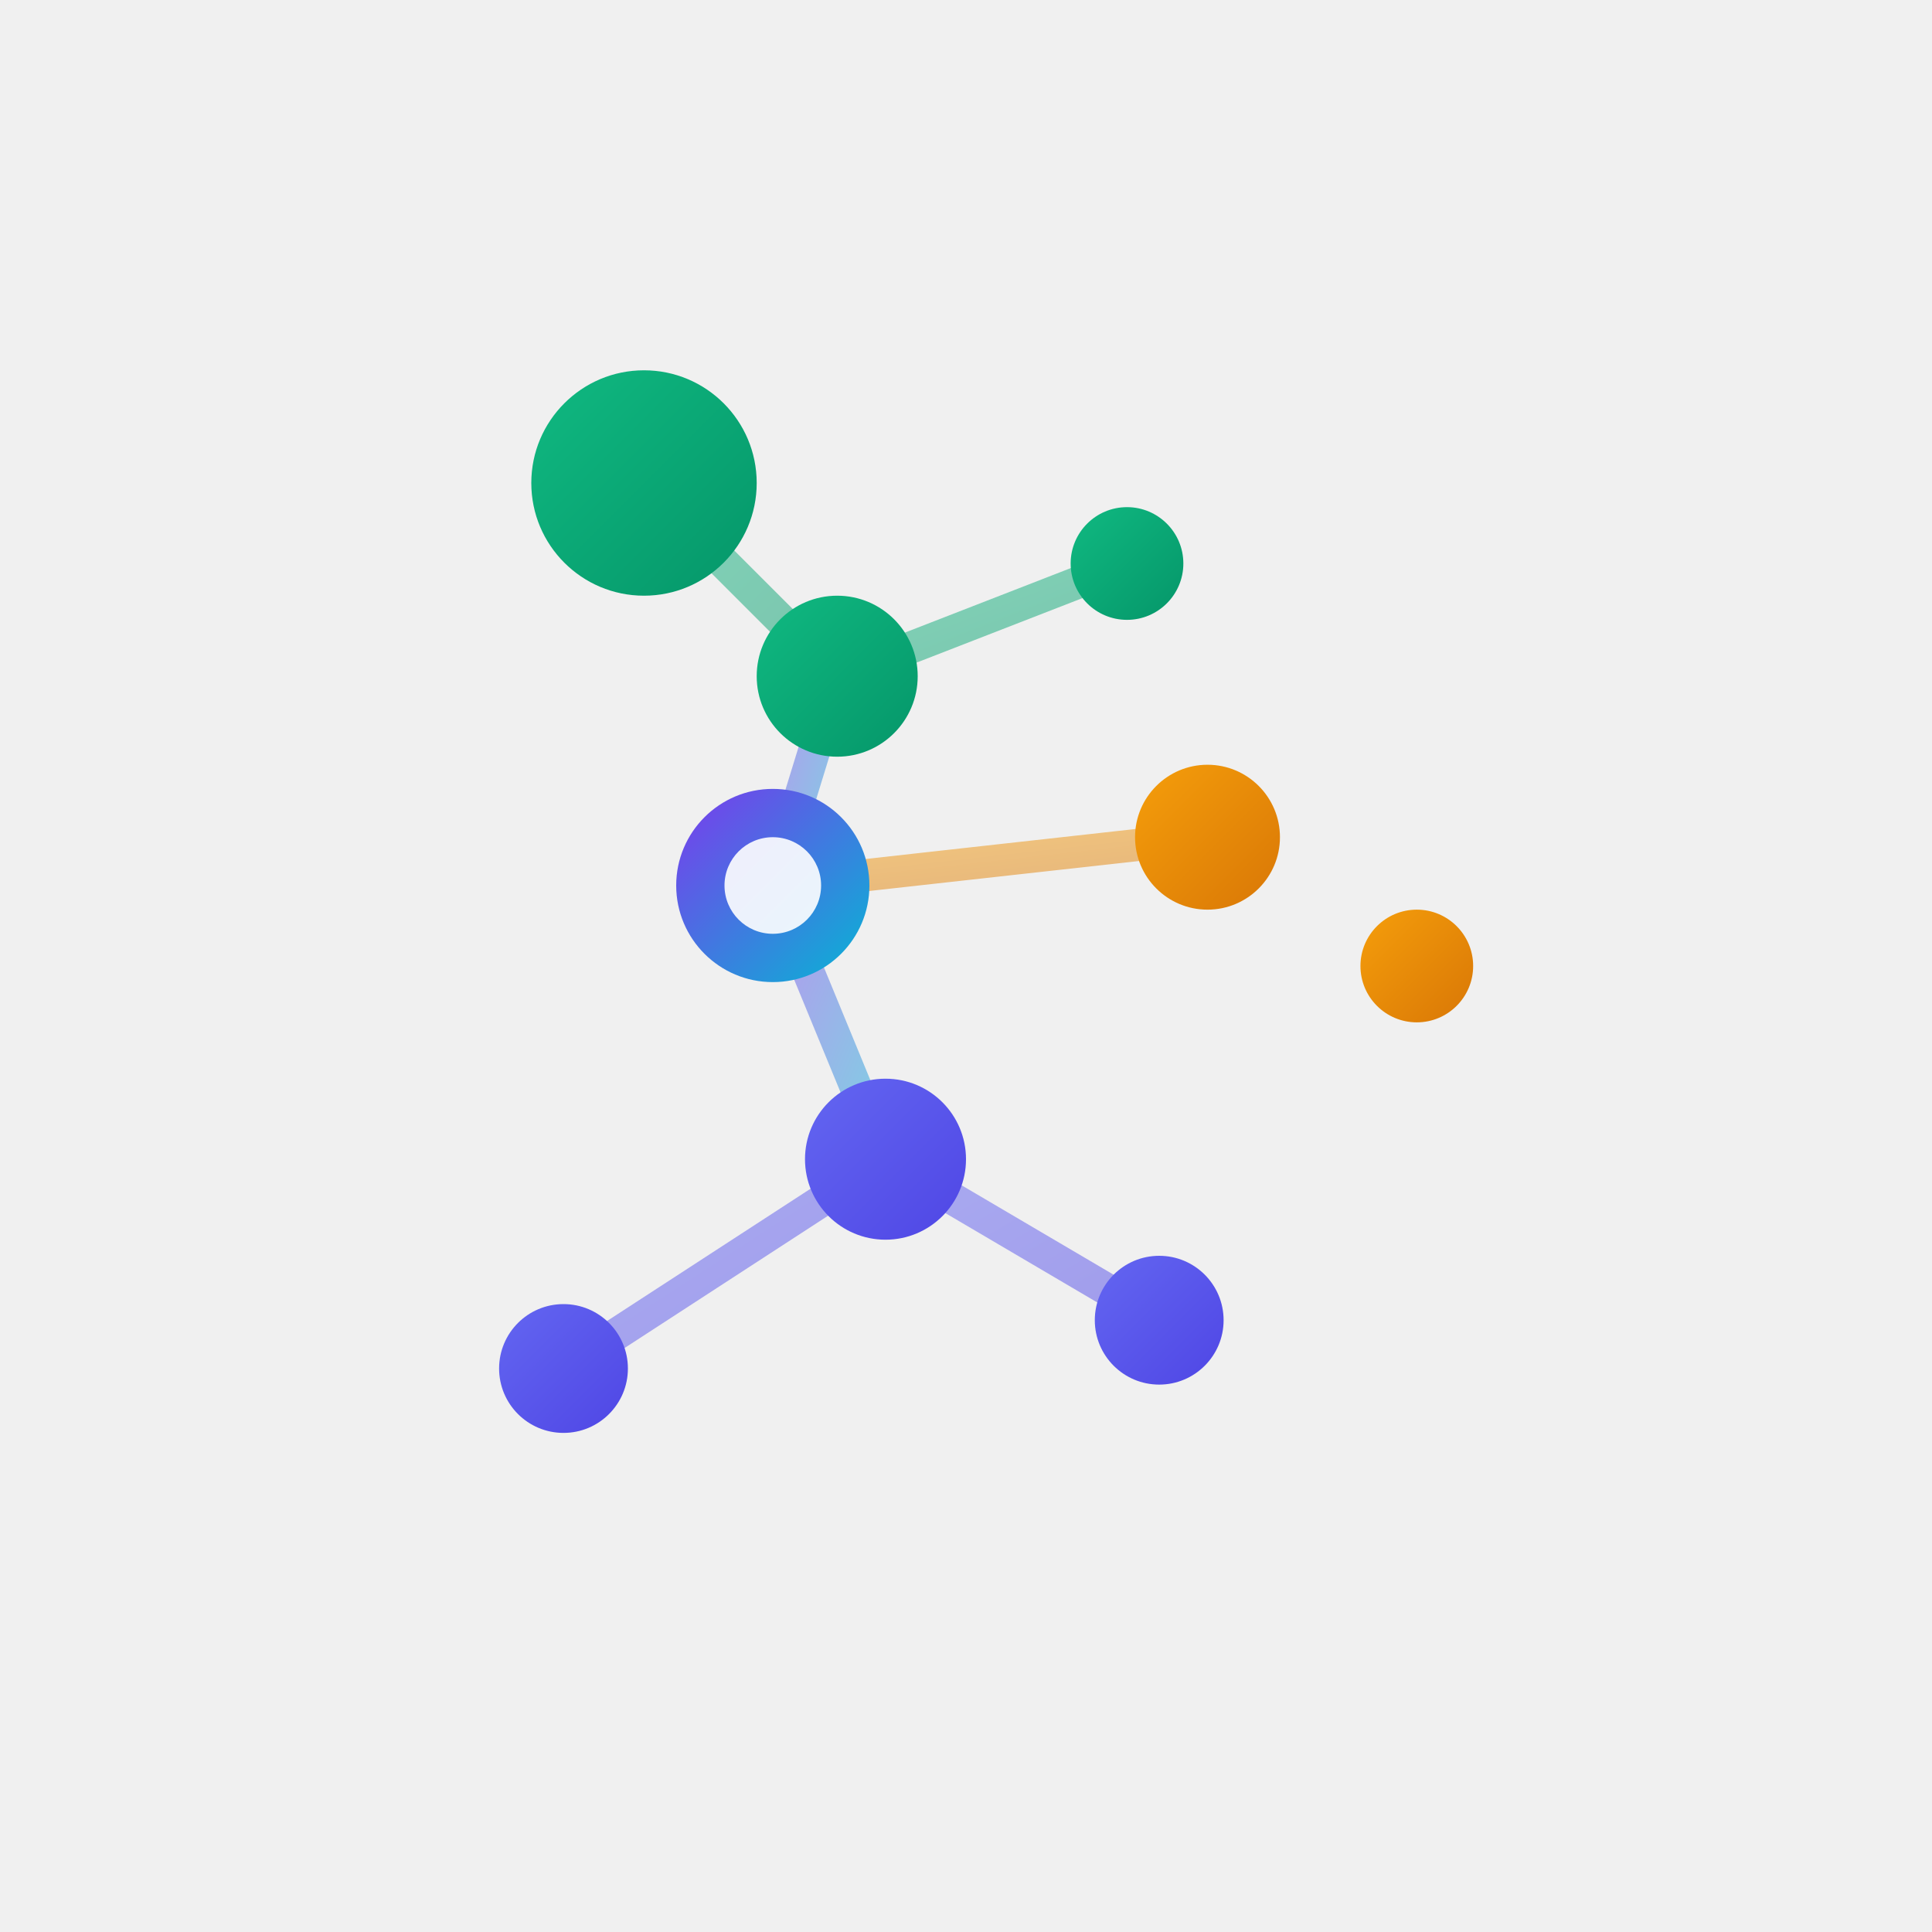
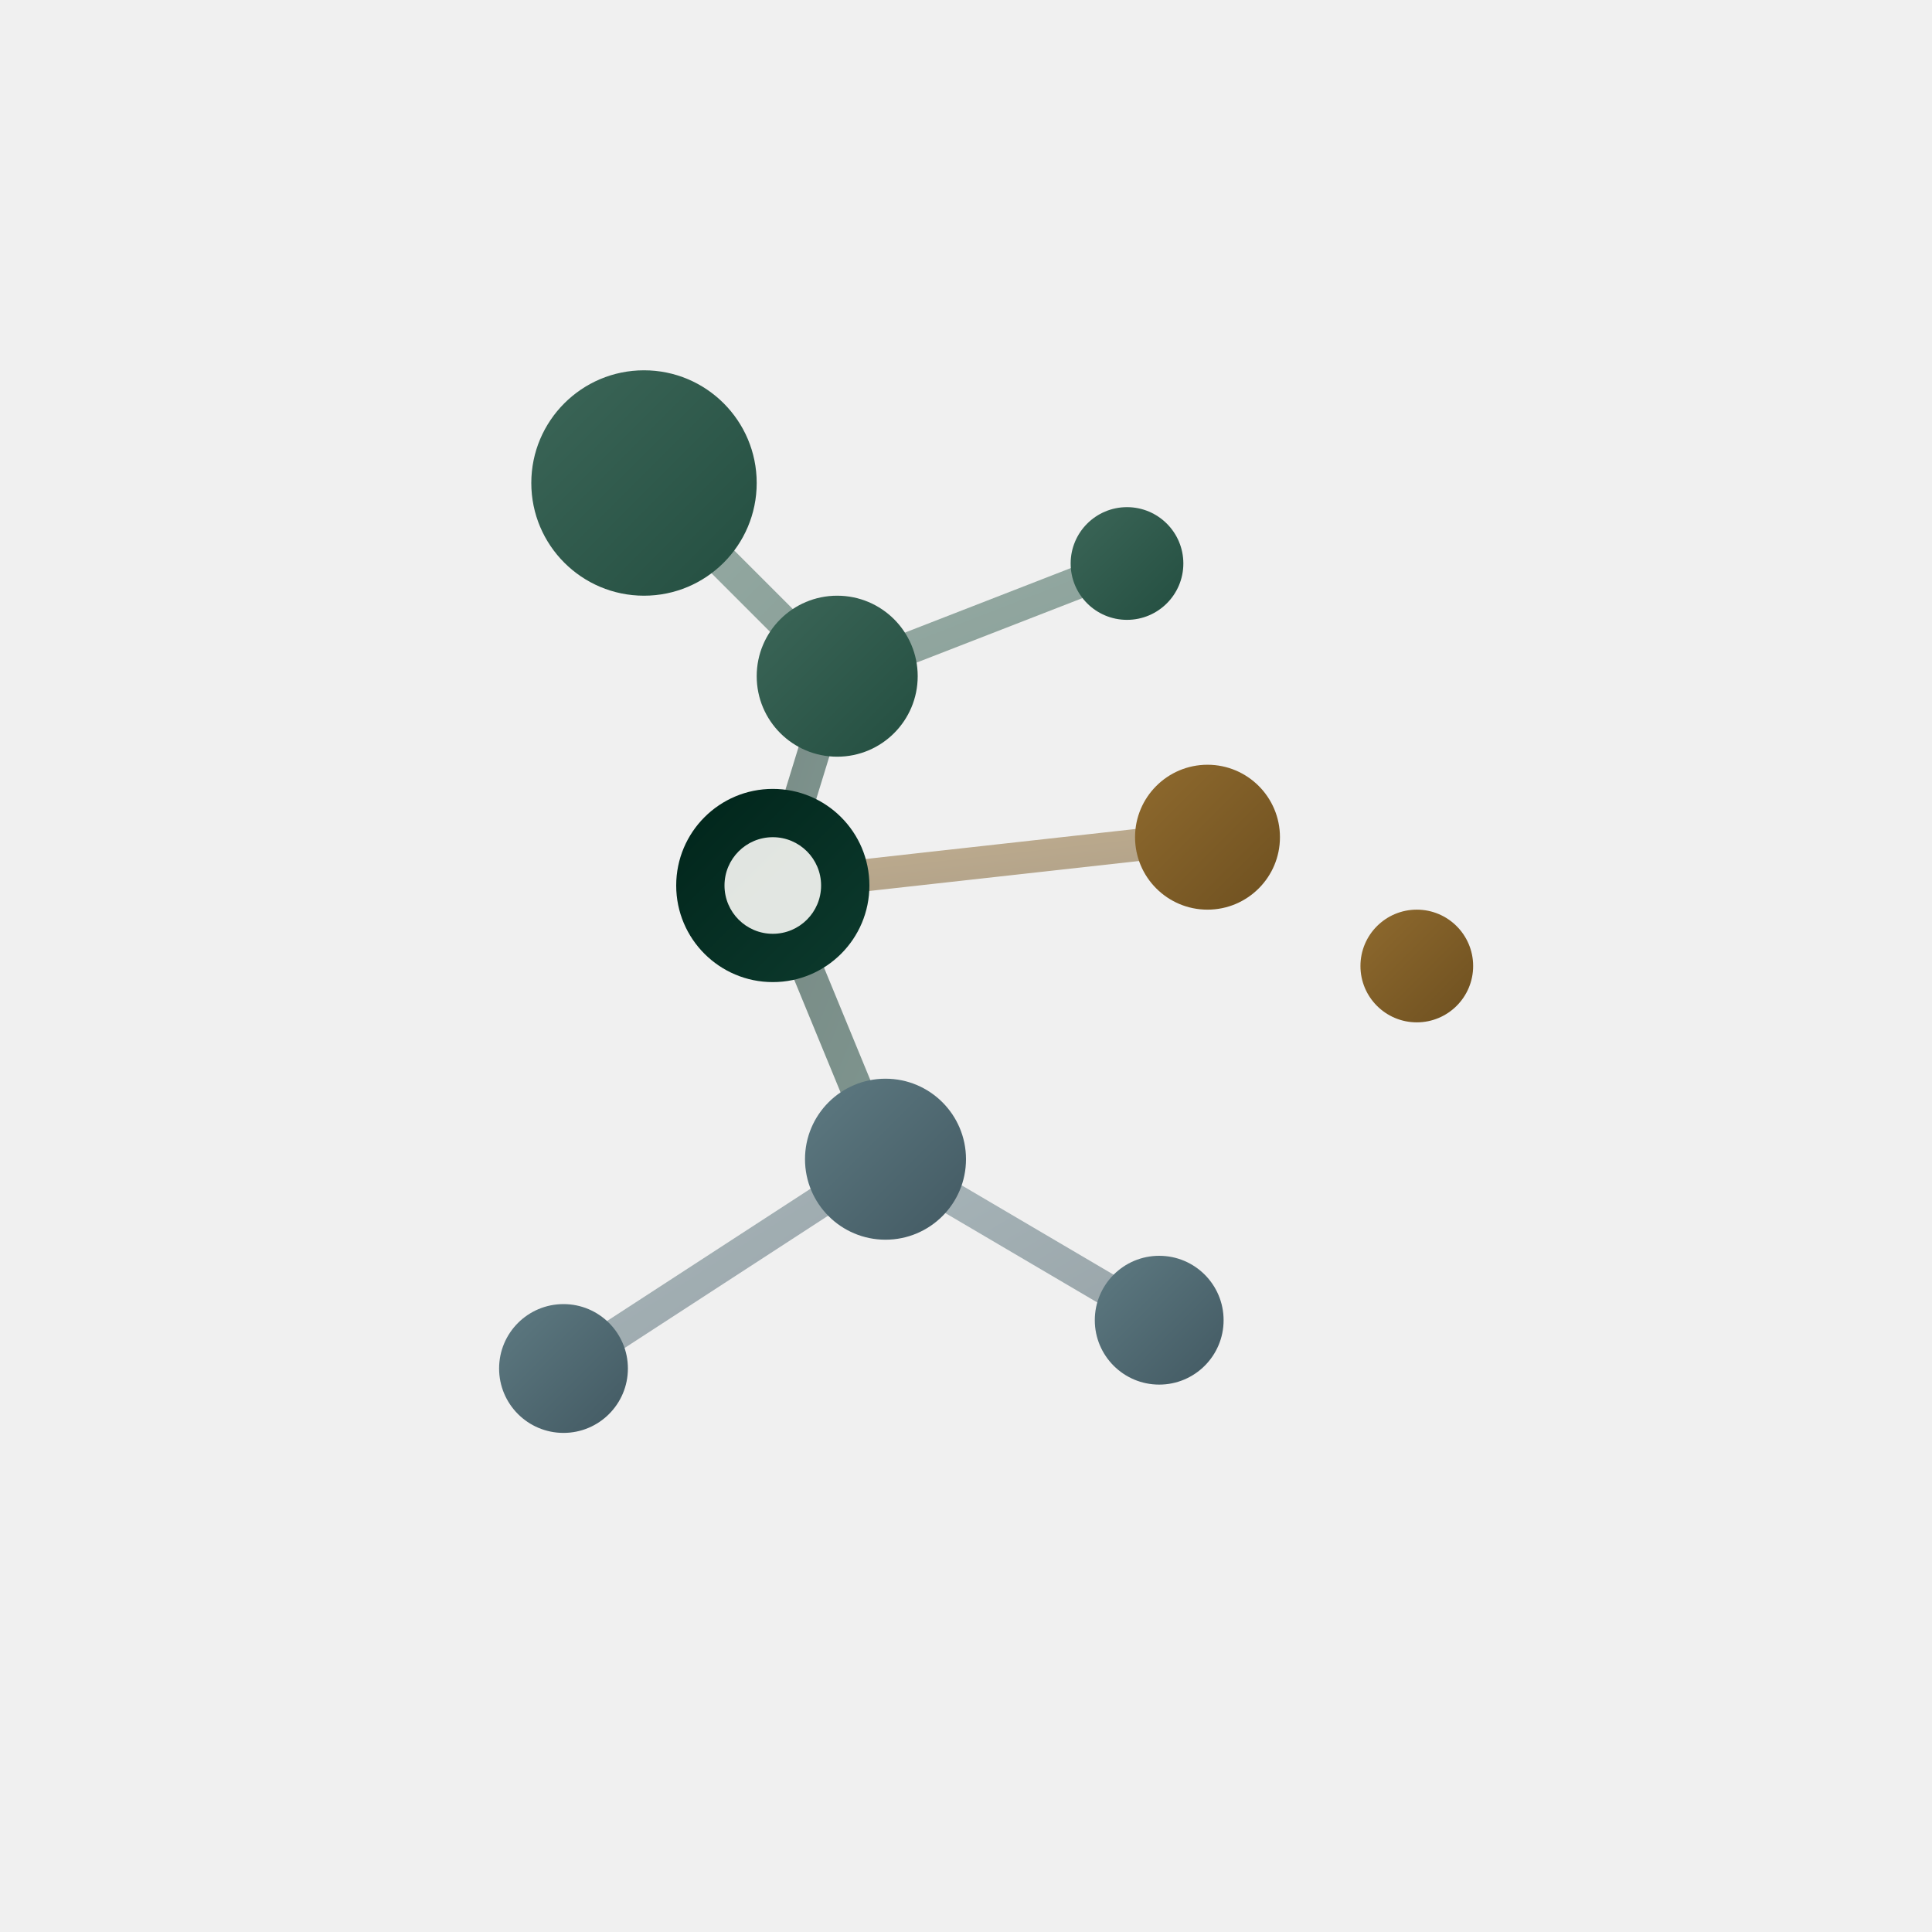
<svg xmlns="http://www.w3.org/2000/svg" width="32" height="32" viewBox="0 0 120 120">
  <defs>
    <linearGradient id="pg" x1="0%" y1="0%" x2="100%" y2="100%">
-       <stop offset="0%" stop-color="#7C3AED" />
-       <stop offset="100%" stop-color="#06B6D4" />
+       <stop offset="0%" stop-color="#00241a" />
+       <stop offset="100%" stop-color="#0d3b2e" />
    </linearGradient>
    <linearGradient id="ag" x1="0%" y1="0%" x2="100%" y2="100%">
-       <stop offset="0%" stop-color="#10B981" />
-       <stop offset="100%" stop-color="#059669" />
+       <stop offset="0%" stop-color="#3c6658" />
+       <stop offset="100%" stop-color="#234e40" />
    </linearGradient>
    <linearGradient id="ng" x1="0%" y1="0%" x2="100%" y2="100%">
-       <stop offset="0%" stop-color="#F59E0B" />
-       <stop offset="100%" stop-color="#D97706" />
+       <stop offset="0%" stop-color="#8f6a2e" />
+       <stop offset="100%" stop-color="#6e5020" />
    </linearGradient>
    <linearGradient id="rg" x1="0%" y1="0%" x2="100%" y2="100%">
-       <stop offset="0%" stop-color="#6366F1" />
-       <stop offset="100%" stop-color="#4F46E5" />
+       <stop offset="0%" stop-color="#5e7a82" />
+       <stop offset="100%" stop-color="#425962" />
    </linearGradient>
  </defs>
  <g stroke-width="2" opacity="0.5" stroke-linecap="round">
    <line x1="40" y1="30" x2="52" y2="42" stroke="url(#ag)" />
    <line x1="52" y1="42" x2="70" y2="35" stroke="url(#ag)" />
    <line x1="52" y1="42" x2="48" y2="55" stroke="url(#pg)" />
    <line x1="48" y1="55" x2="75" y2="52" stroke="url(#ng)" />
    <line x1="48" y1="55" x2="55" y2="72" stroke="url(#pg)" />
    <line x1="55" y1="72" x2="35" y2="85" stroke="url(#rg)" />
    <line x1="55" y1="72" x2="72" y2="82" stroke="url(#rg)" />
  </g>
  <circle cx="40" cy="30" r="7" fill="url(#ag)" />
  <circle cx="52" cy="42" r="5" fill="url(#ag)" />
  <circle cx="70" cy="35" r="3.5" fill="url(#ag)" />
  <circle cx="48" cy="55" r="6" fill="url(#pg)" />
-   <circle cx="48" cy="55" r="3" fill="#fff" opacity="0.9" />
+   <circle cx="48" cy="55" r="3" fill="#f9f9f6" opacity="0.9" />
  <circle cx="75" cy="52" r="4.5" fill="url(#ng)" />
  <circle cx="88" cy="60" r="3.5" fill="url(#ng)" />
  <circle cx="55" cy="72" r="5" fill="url(#rg)" />
  <circle cx="35" cy="85" r="4" fill="url(#rg)" />
  <circle cx="72" cy="82" r="4" fill="url(#rg)" />
</svg>
